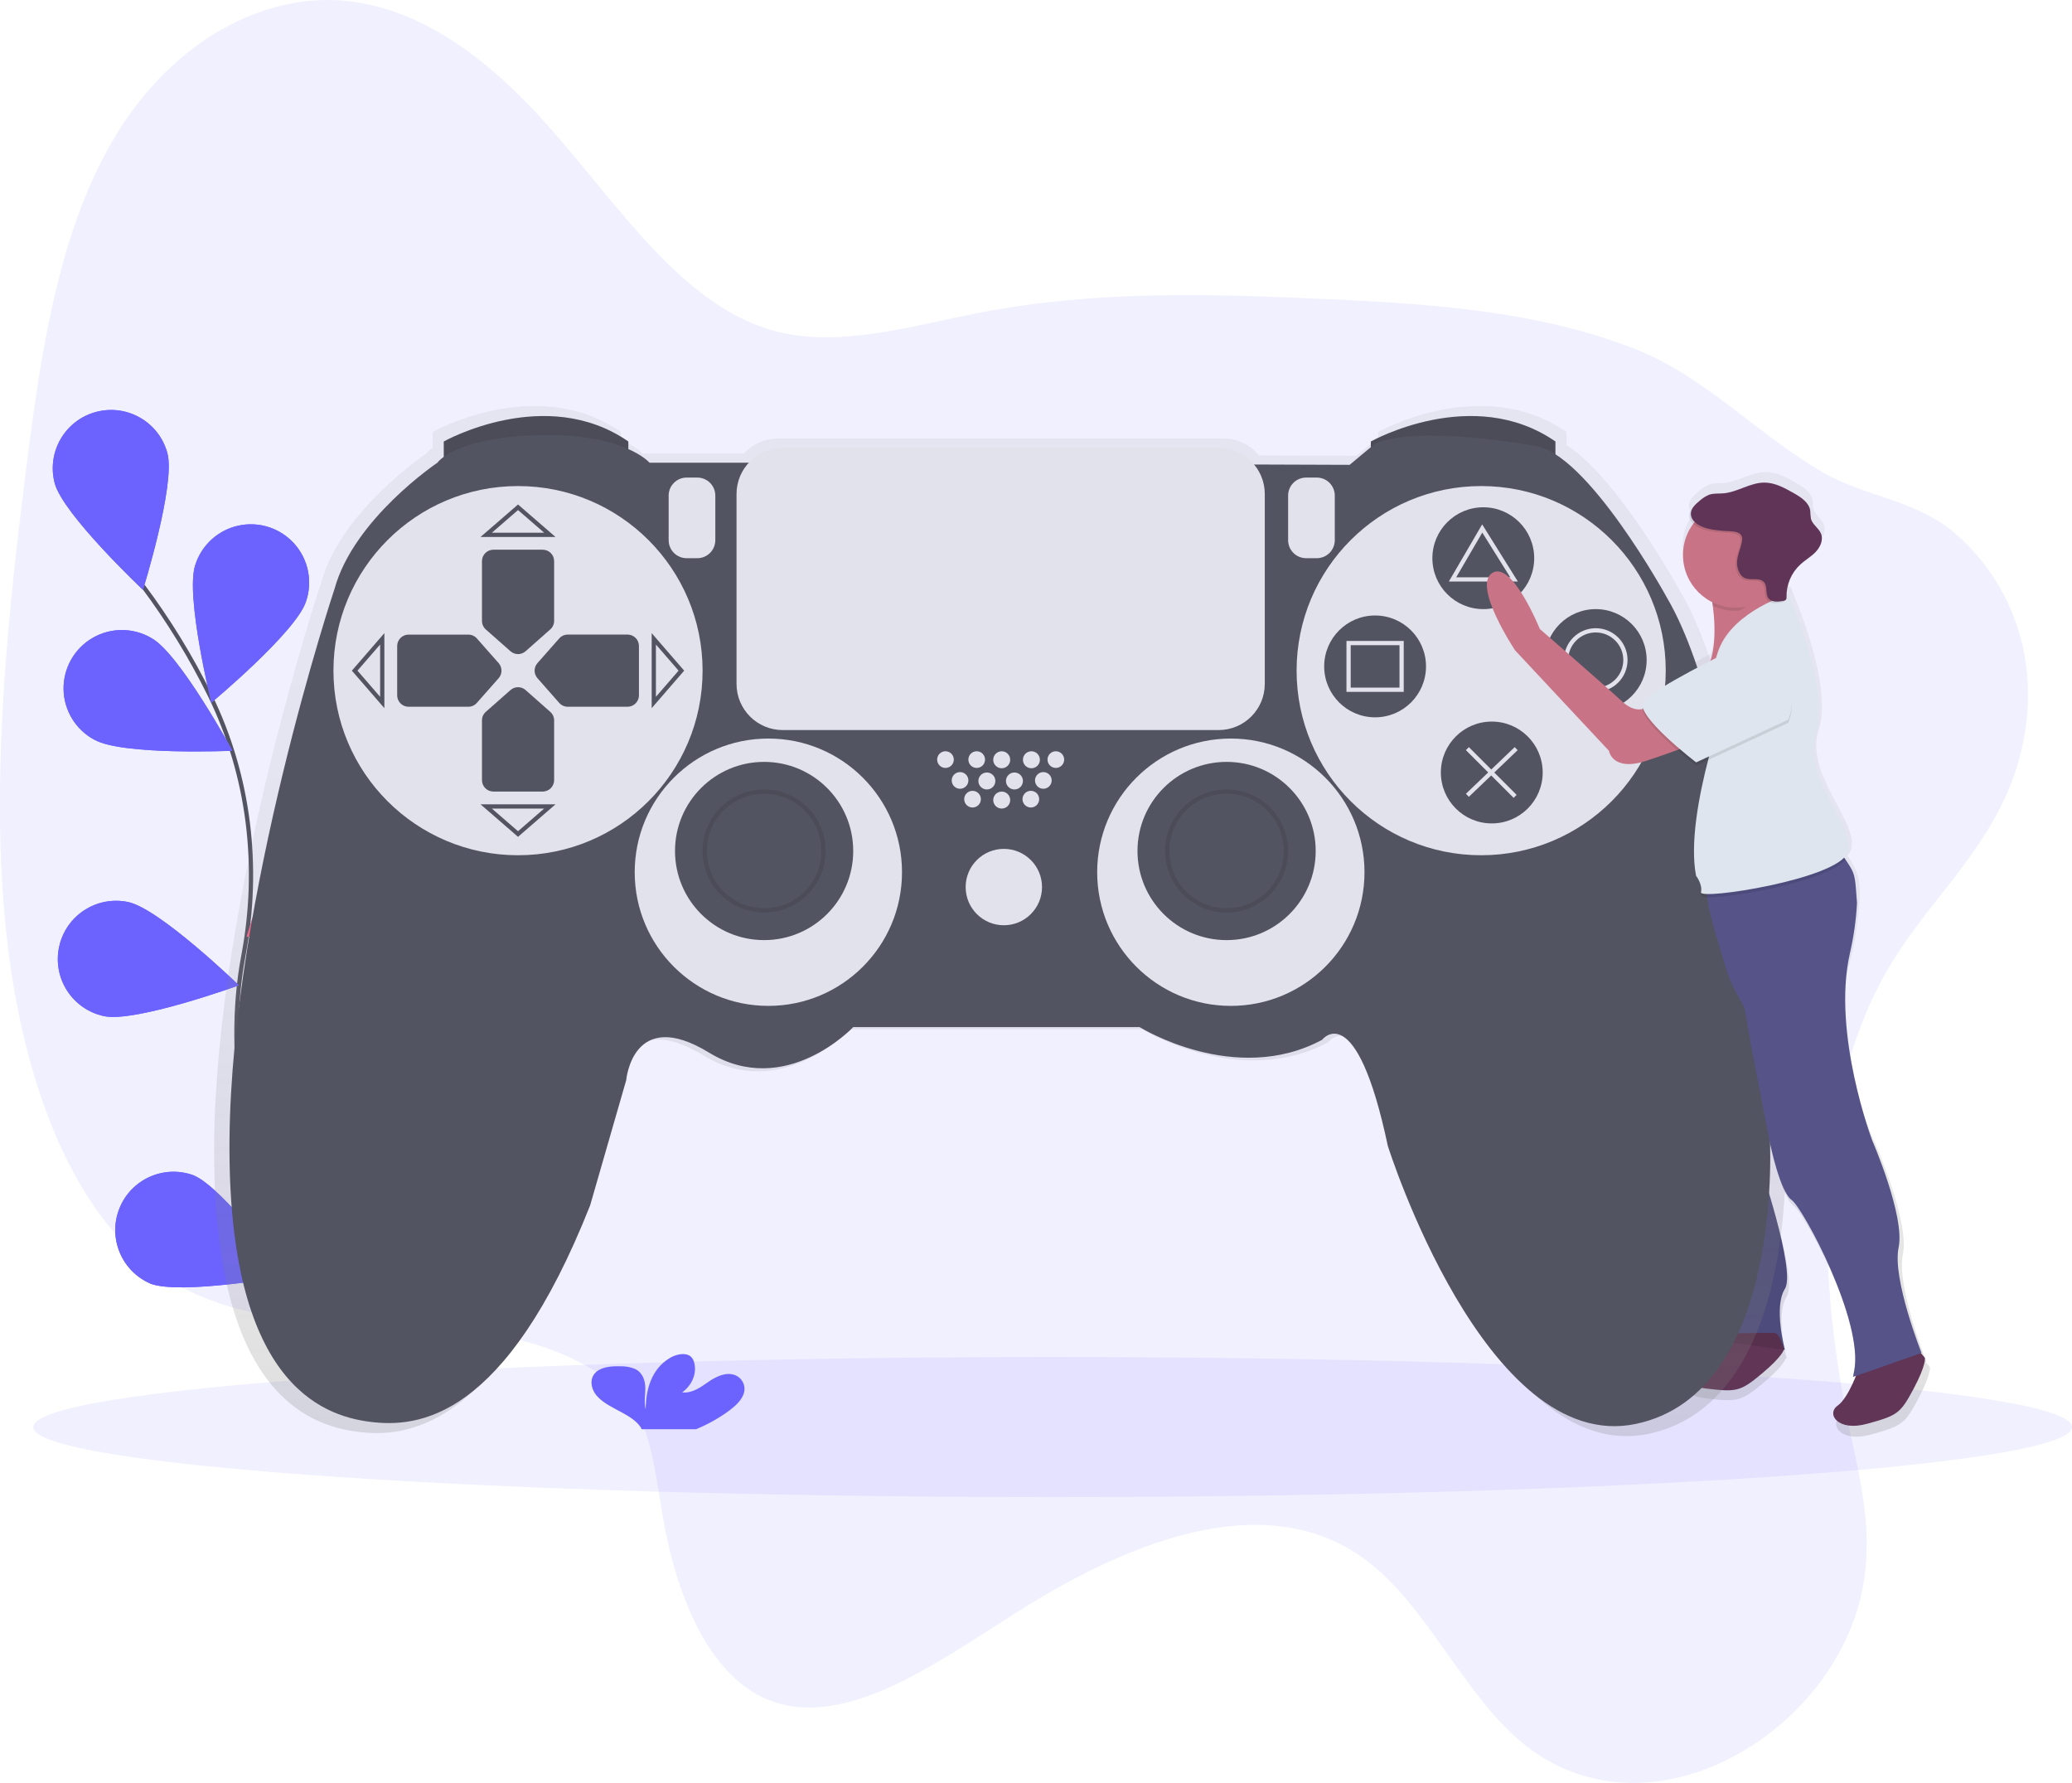
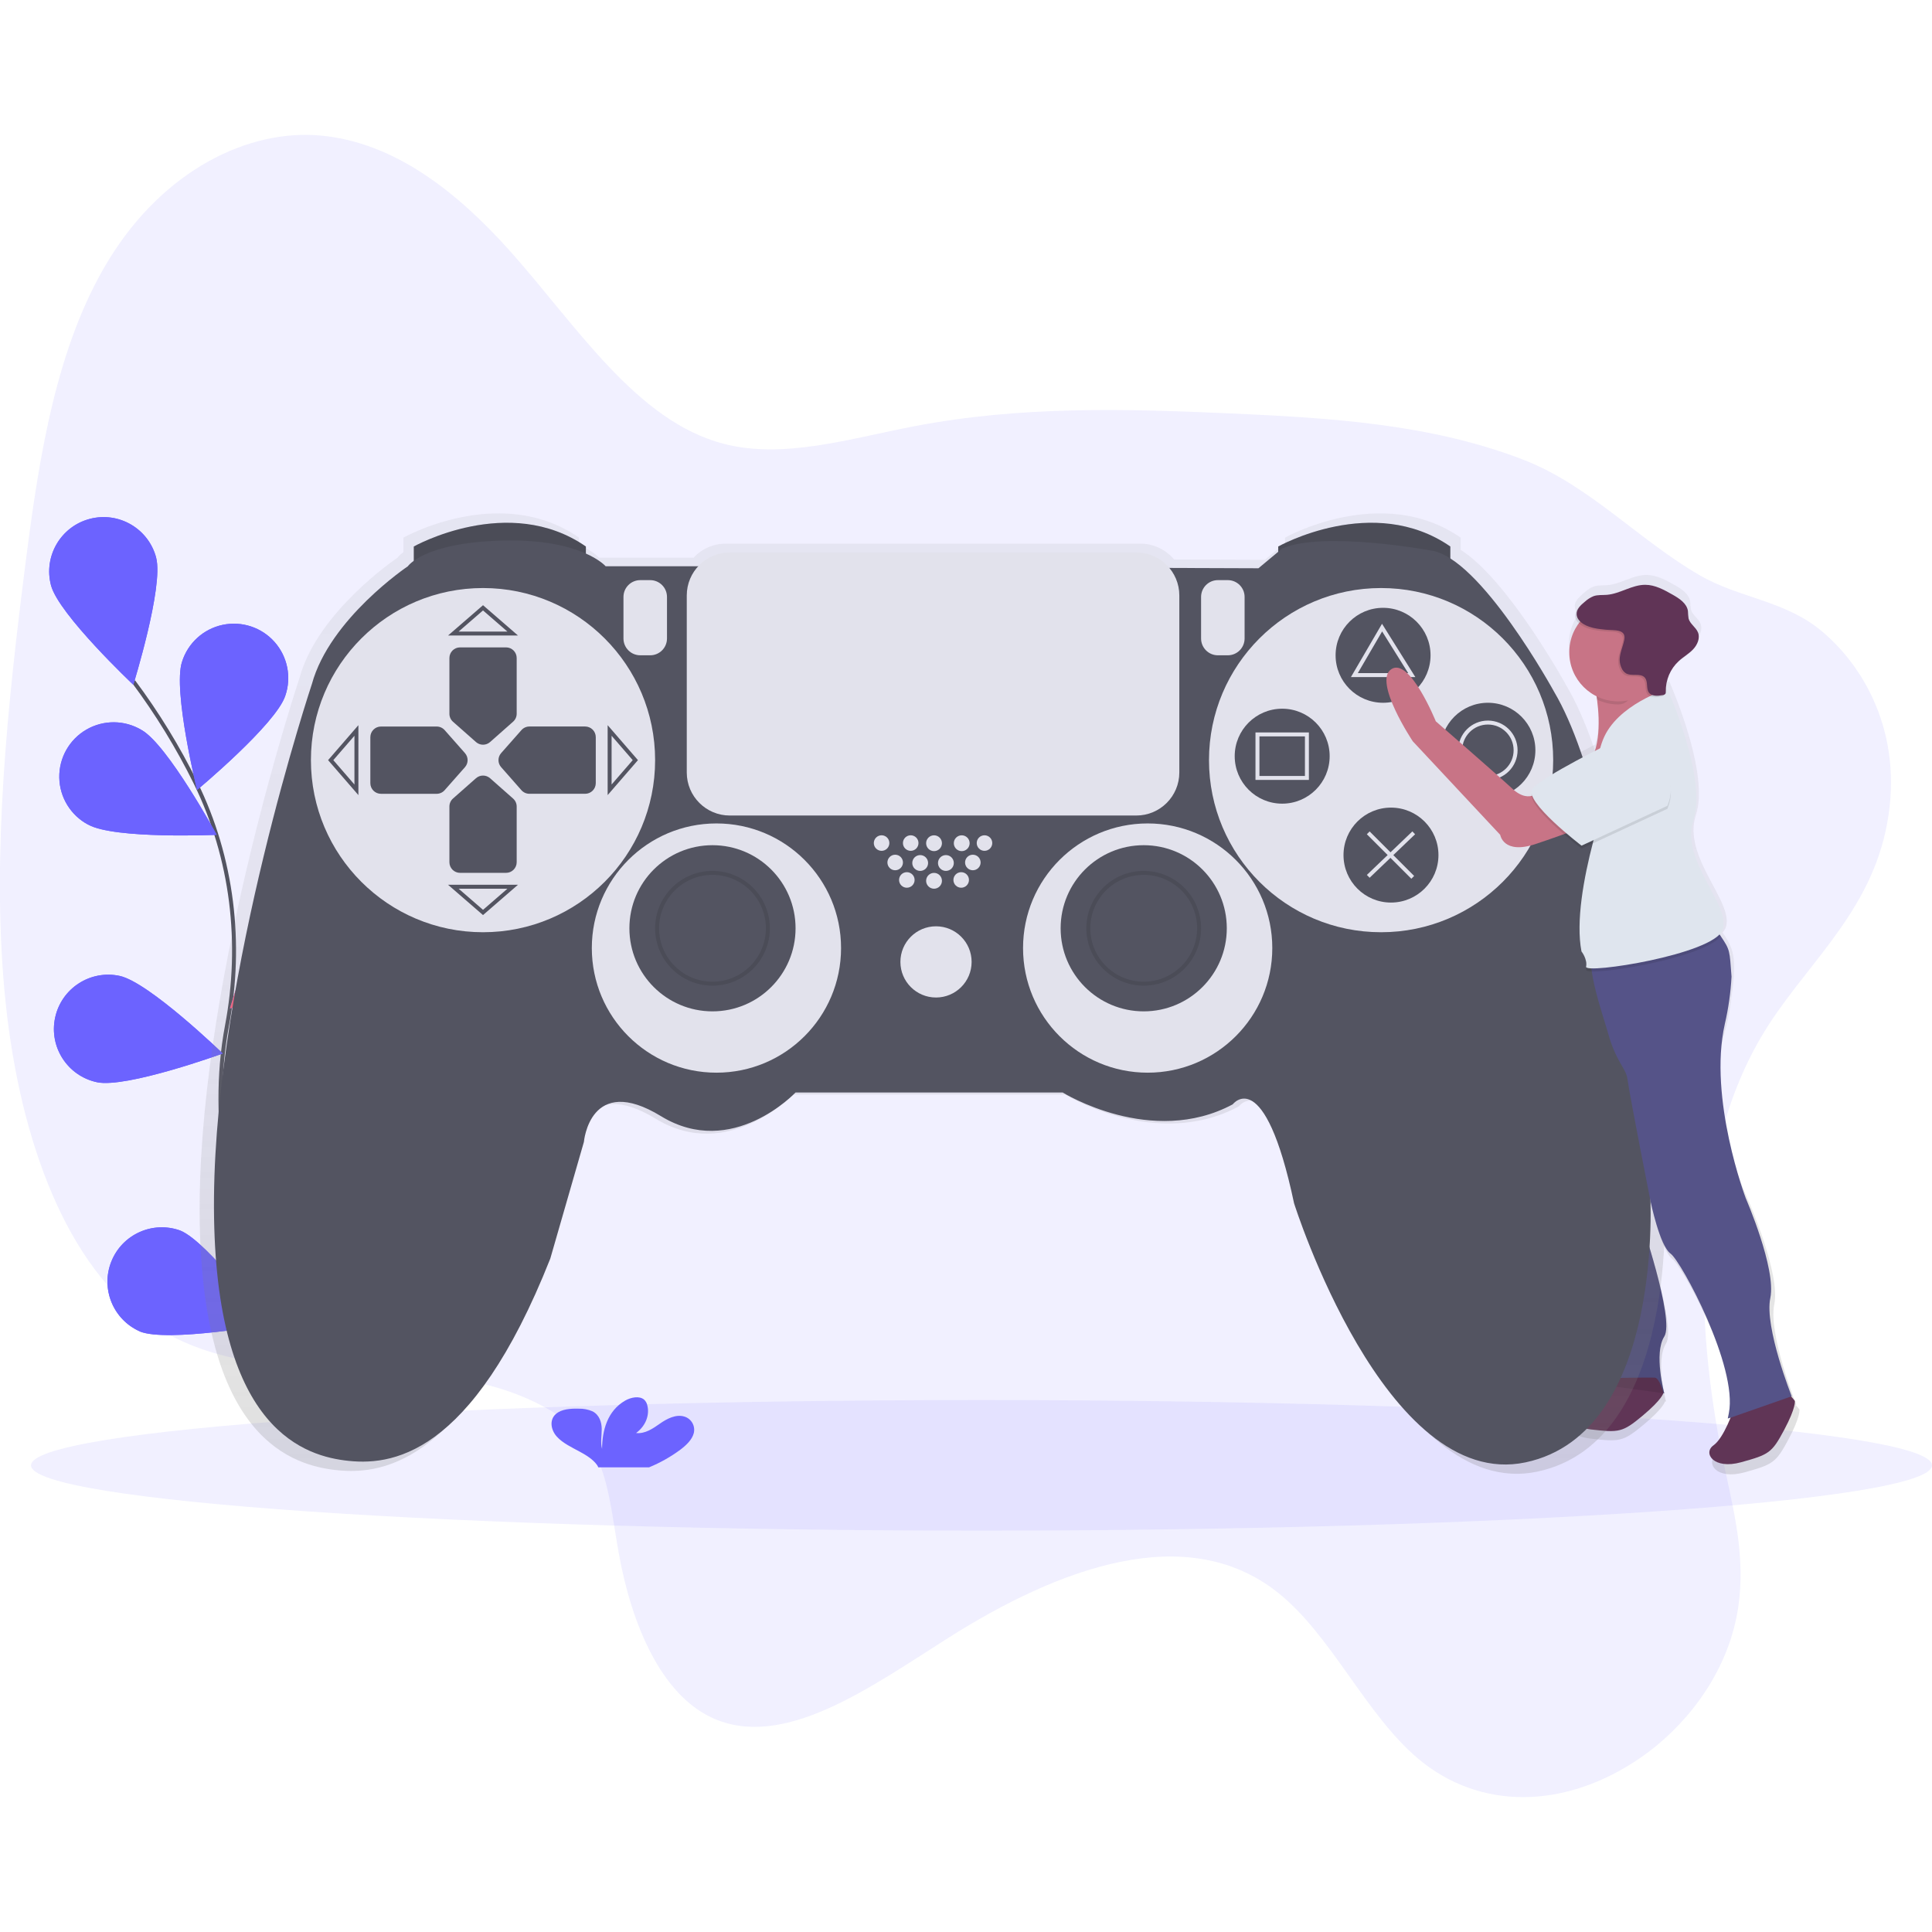
- <svg xmlns="http://www.w3.org/2000/svg" xmlns:xlink="http://www.w3.org/1999/xlink" id="d73490ac-7a9f-41f3-9c2f-a04fe0e68190" data-name="Layer 1" width="976.68" height="840.3" viewBox="0 0 976.68 840.3">
+ <svg xmlns="http://www.w3.org/2000/svg" xmlns:xlink="http://www.w3.org/1999/xlink" id="d73490ac-7a9f-41f3-9c2f-a04fe0e68190" data-name="Layer 1" width="400" height="400" viewBox="0 0 976.68 840.3">
  <defs>
    <linearGradient id="40cb4f85-3adc-4f91-8af7-dda2654c63b5" x1="915.78" y1="706.9" x2="915.78" y2="252.26" gradientUnits="userSpaceOnUse">
      <stop offset="0" stop-color="gray" stop-opacity="0.25" />
      <stop offset="0.54" stop-color="gray" stop-opacity="0.12" />
      <stop offset="1" stop-color="gray" stop-opacity="0.1" />
    </linearGradient>
    <linearGradient id="f74e0c91-e046-415c-8916-3730a2c068f9" x1="582.97" y1="706.75" x2="582.97" y2="221.19" xlink:href="#40cb4f85-3adc-4f91-8af7-dda2654c63b5" />
  </defs>
  <path d="M1002,485.82c-37.95,64.71-32.78,151.72-18,220.09,4.94,22.89,10.69,47,5.57,72.88-6.26,31.6-27.3,56.75-48.39,71.31-38.44,26.55-81.74,26.74-112.74.5-26.79-22.68-43.93-62.84-71.32-84.27-45.83-35.85-110.08-12.18-166.21,23.41-39.71,25.18-83.48,56.95-119.38,40.25-25.26-11.75-40.48-46.09-47.16-83.67-3.23-18.14-5-38-12.95-51.71-4.73-8.15-11.34-13.53-18.21-17.91-62.77-40-149.46-3.61-209.85-49.08-40.79-30.71-63.06-95.42-69.43-165s1.45-144.33,10.86-218c6.69-52.33,15.46-108.4,41.74-151.41,27.8-45.5,70.64-66.46,107.44-63s68.34,28,95.35,58.18c33.75,37.74,63.91,86.2,108.32,97.67,30.25,7.81,63.66-2.67,96.08-8.89,54.19-10.4,107.39-8.86,160.2-6.5,50.56,2.26,101.41,5.34,148.2,23.55,33.11,12.89,58.17,40.64,89,58.38,20.07,11.56,42.95,12.6,61.55,28.19,22.92,19.21,42.37,55.15,32.14,101.3C1055.08,426,1022.18,451.47,1002,485.82Z" transform="translate(-111.66 -29.85)" fill="#6c63ff" opacity="0.1" />
  <path d="M274.41,689.83s-66.72-110.51-48-209.67c7.87-41.62,2.81-84.68-15.86-122.7a329,329,0,0,0-31.43-51.3" transform="translate(-111.66 -29.85)" fill="none" stroke="#535461" stroke-miterlimit="10" stroke-width="2" />
  <path d="M190.6,243.61c3.85,14.68-11.55,64.22-11.55,64.22s-37.75-35.59-41.61-50.27a27.48,27.48,0,0,1,53.16-14Z" transform="translate(-111.66 -29.85)" fill="#6c63ff" />
  <path d="M255.88,313.39c-4.74,14.42-44.6,47.63-44.6,47.63s-12.35-50.39-7.6-64.81a27.48,27.48,0,1,1,52.2,17.18Z" transform="translate(-111.66 -29.85)" fill="#6c63ff" />
  <path d="M290.43,452.84c-11.37,10-62.55,18.6-62.55,18.6s14.78-49.73,26.15-59.78a27.48,27.48,0,0,1,36.39,41.18Z" transform="translate(-111.66 -29.85)" fill="#6c63ff" />
  <path d="M292.82,564.24c-9.51,11.83-58.5,28.9-58.5,28.9s6.16-51.52,15.67-63.34a27.48,27.48,0,0,1,42.83,34.44Z" transform="translate(-111.66 -29.85)" fill="#6c63ff" />
  <path d="M156.22,378.51c13.21,7.46,65,5.18,65,5.18s-24.8-45.57-38-53a27.48,27.48,0,1,0-27,47.85Z" transform="translate(-111.66 -29.85)" fill="#6c63ff" />
  <path d="M160.66,508.76c14.84,3.17,63.62-14.52,63.62-14.52S187,458.18,172.13,455a27.48,27.48,0,0,0-11.47,53.75Z" transform="translate(-111.66 -29.85)" fill="#6c63ff" />
  <path d="M182.35,634.76c14.09,5.63,65.16-3.56,65.16-3.56s-30.67-41.85-44.76-47.48a27.48,27.48,0,0,0-20.39,51Z" transform="translate(-111.66 -29.85)" fill="#6c63ff" />
  <path d="M190.6,243.61c3.85,14.68-11.55,64.22-11.55,64.22s-37.75-35.59-41.61-50.27a27.48,27.48,0,0,1,53.16-14Z" transform="translate(-111.66 -29.85)" fill="#6c63ff" />
  <path d="M255.88,313.39c-4.74,14.42-44.6,47.63-44.6,47.63s-12.35-50.39-7.6-64.81a27.48,27.48,0,1,1,52.2,17.18Z" transform="translate(-111.66 -29.85)" fill="#6c63ff" />
  <path d="M290.43,452.84c-11.37,10-62.55,18.6-62.55,18.6s14.78-49.73,26.15-59.78a27.48,27.48,0,0,1,36.39,41.18Z" transform="translate(-111.66 -29.85)" fill="#fc6681" />
  <path d="M292.82,564.24c-9.51,11.83-58.5,28.9-58.5,28.9s6.16-51.52,15.67-63.34a27.48,27.48,0,0,1,42.83,34.44Z" transform="translate(-111.66 -29.85)" fill="#fc6681" />
  <path d="M156.22,378.51c13.21,7.46,65,5.18,65,5.18s-24.8-45.57-38-53a27.48,27.48,0,1,0-27,47.85Z" transform="translate(-111.66 -29.85)" fill="#6c63ff" />
  <path d="M160.66,508.76c14.84,3.17,63.62-14.52,63.62-14.52S187,458.18,172.13,455a27.48,27.48,0,0,0-11.47,53.75Z" transform="translate(-111.66 -29.85)" fill="#6c63ff" />
  <path d="M182.35,634.76c14.09,5.63,65.16-3.56,65.16-3.56s-30.67-41.85-44.76-47.48a27.48,27.48,0,0,0-20.39,51Z" transform="translate(-111.66 -29.85)" fill="#6c63ff" />
  <ellipse cx="496.18" cy="672.58" rx="480.5" ry="33" fill="#6c63ff" opacity="0.1" />
  <path d="M1021.31,674.16s-.8-1.07-1.91-2.27l.32-.11s-14.28-35.69-11.1-50.76-12.69-51.55-12.69-51.55-23.41-47.94-12.33-86.2a102.72,102.72,0,0,0,2.86-13.73c3.31-22.66,2.14-27.33-3.41-35.61l-.61-.89a7,7,0,0,0,1.59-2.35C988.79,418,961.83,395,969,373.58c6.62-19.85-10.61-60.81-13.17-66.7l0,0-.29-.67-.86.28a20.92,20.92,0,0,1,5.66-13.73l.16-.16c2.38-2.19,5.27-3.8,7.5-6.15l.13-.15c.22-.21.45-.42.66-.64,2.21-2.32,3.72-5.76,2.52-8.74-1.09-2.72-4.15-4.38-4.87-7.22a37.15,37.15,0,0,1-.32-3.85c-.58-4-4.47-6.51-8-8.49-4.39-2.48-9-5-14.07-5.06-6.86,0-13,4.6-19.81,5.17-2.32.2-4.73-.08-6.93.69a15.43,15.43,0,0,0-4.55,2.92,22.38,22.38,0,0,0-2.22,2c-1.54,1.44-2.85,3.14-2.79,5.18a5.64,5.64,0,0,0,1.94,3.85,25.38,25.38,0,0,0,9.19,37.78c.08.55.16,1.11.24,1.7,1,7.51,1.59,18.13-1.08,26.45-11.39,5.87-29.14,15.44-32.32,19.69a3,3,0,0,0-.42,2.49,3.39,3.39,0,0,0-.06,1.19c-2.49.57-5.8,0-9.83-3.68-9.52-8.72-39.65-34.9-39.65-34.9s-13.48-33.31-23-27,11.1,37.28,11.1,37.28L869,381.51s1.59,10.31,18.24,4.76c5.5-1.83,10.47-3.58,14.67-5.09l1,.85c-3.75,21.94-5.69,51.18,8.14,59.76a13.38,13.38,0,0,1,2.3,4.82c-.07.26-.14.53-.2.79a76.15,76.15,0,0,0-2,13.34,42.42,42.42,0,0,0-3.51,18.94l-5.3,75.51s-.79,16.65,4.76,29.34,23,76.14,11.1,80.9l1.13.15c-3.41,3.51-9.15,8.83-13.52,9.88-6.64,1.58-4.78,11.76,9.94,13.46s16.49,1.56,26.84-7.07c9.12-7.6,10.57-11,10.78-11.73l.52.07s-5.55-20.62,0-29.34S941.21,579,941.21,579a171.47,171.47,0,0,1,.75-20.34c2.8,7.33,4.8,12.41,4.8,12.41s4.76,23,10.31,27,34.9,58.69,30.14,82.48l-.55,2.77,1.34-.39.12,0c-1.83,4.53-5.16,11.69-8.84,14.32-5.55,4,0,12.69,14.28,8.72s15.86-4.76,22.21-16.65S1021.31,674.16,1021.31,674.16Z" transform="translate(-111.66 -29.85)" fill="url(#40cb4f85-3adc-4f91-8af7-dda2654c63b5)" />
  <path d="M916.21,462.4l-3.48-4.29a41.48,41.48,0,0,0-4.91,21.57l-5.18,73.83s-.78,16.28,4.65,28.69,22.49,74.44,10.86,79.09L953,666s-5.43-20.16,0-28.69-12.41-60.48-12.41-60.48-1.55-43.42,13.18-53.51S916.21,462.4,916.21,462.4Z" transform="translate(-111.66 -29.85)" fill="#555388" />
  <path d="M922.09,658.38s-9.57,11.18-16.05,12.73-4.67,11.49,9.72,13.16,16.12,1.53,26.25-6.91,10.58-11.61,10.58-11.61-2-7.5-4.42-7.66S922.09,658.38,922.09,658.38Z" transform="translate(-111.66 -29.85)" fill="#603556" />
  <path d="M918.54,464.73l-5.8-6.62a41.48,41.48,0,0,0-4.91,21.57l-5.18,73.83s-.78,16.28,4.65,28.69,22.49,74.44,10.86,79.09L953,666s-5.43-20.16,0-28.69-12.41-60.48-12.41-60.48-1.55-43.42,13.18-53.51S918.54,464.73,918.54,464.73Z" transform="translate(-111.66 -29.85)" opacity="0.1" />
  <path d="M953.06,565.92s-9.69-190.21-49.47-257.53c0,0-29.17-53.28-53.55-68.82v-6.14c-39.78-27.54-88.73,0-88.73,0v2.72l-10.2,8.5-45.93-.16a22.13,22.13,0,0,0-17.05-8H478.55a22.12,22.12,0,0,0-16.3,7.14h-47.7s-2.81-3.27-10.2-6.56v-3.64c-39.78-27.54-88.73,0-88.73,0v7.39a13.1,13.1,0,0,0-3.06,2.81s-40.29,27-49.47,60.68c0,0-49.47,148.4-50.49,264.67s43.86,132.59,67.31,135.65,65.27-1,106.07-104l17.34-60.17s3.06-35.7,39.78-13.26,69.35-12.24,69.35-12.24H650.15S696,543.48,737.86,521c0,0,16.32-21.42,31.62,51,0,0,46.92,148.91,119.33,133.61S953.06,565.92,953.06,565.92Z" transform="translate(-111.66 -29.85)" fill="url(#f74e0c91-e046-415c-8916-3730a2c068f9)" />
  <path d="M320.84,248.93v-11s48-27,87,0v10Z" transform="translate(-111.66 -29.85)" fill="#535461" />
  <path d="M757.84,248.93v-11s48-27,87,0v10Z" transform="translate(-111.66 -29.85)" fill="#535461" />
  <path d="M320.84,248.93v-11s48-27,87,0v10Z" transform="translate(-111.66 -29.85)" opacity="0.1" />
  <path d="M757.84,248.93v-11s48-27,87,0v10Z" transform="translate(-111.66 -29.85)" opacity="0.1" />
  <path d="M464.84,247.93h-47s-12-14-52-13-48,13-48,13-39.5,26.5-48.5,59.5c0,0-48.5,145.5-49.5,259.5s43,130,66,133,64-1,104-102l17-59s3-35,39-13,68-12,68-12h135s45,28,86,6c0,0,16-21,31,50,0,0,46,146,117,131s63-137,63-137-9.5-186.5-48.5-252.5c0,0-37.5-68.5-62.5-71.5,0,0-54-10-75-1l-12,10Z" transform="translate(-111.66 -29.85)" fill="#535461" />
  <circle cx="244.18" cy="316.08" r="87" fill="#e2e2ec" />
  <circle cx="698.18" cy="316.08" r="87" fill="#e2e2ec" />
  <path d="M371,326.53,359.4,336.79a5.38,5.38,0,0,1-7.11,0l-11.62-10.26a5.37,5.37,0,0,1-1.82-4V294.3a5.38,5.38,0,0,1,5.38-5.37h23.25a5.37,5.37,0,0,1,5.38,5.38v28.2A5.37,5.37,0,0,1,371,326.53Z" transform="translate(-111.66 -29.85)" fill="#535461" />
  <path d="M371,365.32,359.4,355.07a5.38,5.38,0,0,0-7.11,0l-11.62,10.26a5.37,5.37,0,0,0-1.82,4v28.2a5.37,5.37,0,0,0,5.38,5.38h23.25a5.37,5.37,0,0,0,5.38-5.37v-28.2A5.37,5.37,0,0,0,371,365.32Z" transform="translate(-111.66 -29.85)" fill="#535461" />
  <path d="M336.45,361.11l10.26-11.62a5.38,5.38,0,0,0,0-7.11l-10.26-11.62a5.38,5.38,0,0,0-4-1.82h-28.2a5.38,5.38,0,0,0-5.37,5.38v23.25a5.37,5.37,0,0,0,5.38,5.38h28.2A5.37,5.37,0,0,0,336.45,361.11Z" transform="translate(-111.66 -29.85)" fill="#535461" />
  <path d="M375.24,361.11,365,349.48a5.37,5.37,0,0,1,0-7.11l10.26-11.62a5.37,5.37,0,0,1,4-1.82h28.2a5.37,5.37,0,0,1,5.38,5.38v23.25a5.37,5.37,0,0,1-5.37,5.38h-28.2A5.37,5.37,0,0,1,375.24,361.11Z" transform="translate(-111.66 -29.85)" fill="#535461" />
  <polygon points="229.18 252.08 259.18 252.08 244.18 239.08 229.18 252.08" fill="none" stroke="#535461" stroke-miterlimit="10" stroke-width="2" />
  <polygon points="229.18 380.08 259.18 380.08 244.18 393.08 229.18 380.08" fill="none" stroke="#535461" stroke-miterlimit="10" stroke-width="2" />
  <polygon points="180.18 301.08 180.18 331.08 167.18 316.08 180.18 301.08" fill="none" stroke="#535461" stroke-miterlimit="10" stroke-width="2" />
  <polygon points="308.18 301.08 308.18 331.08 321.18 316.08 308.18 301.08" fill="none" stroke="#535461" stroke-miterlimit="10" stroke-width="2" />
  <circle cx="362.18" cy="411.08" r="63" fill="#e2e2ec" />
  <circle cx="360.18" cy="401.08" r="42" fill="#535461" />
  <circle cx="580.18" cy="411.08" r="63" fill="#e2e2ec" />
  <circle cx="578.18" cy="401.08" r="42" fill="#535461" />
  <circle cx="360.18" cy="401.08" r="28" fill="none" stroke="#000" stroke-miterlimit="10" stroke-width="2" opacity="0.1" />
  <circle cx="578.18" cy="401.08" r="28" fill="none" stroke="#000" stroke-miterlimit="10" stroke-width="2" opacity="0.1" />
  <circle cx="473.18" cy="418.08" r="18" fill="#e2e2ec" />
  <circle cx="445.67" cy="358" r="3.93" fill="#e2e2ec" />
  <circle cx="460.39" cy="358" r="3.93" fill="#e2e2ec" />
  <circle cx="458.43" cy="376.65" r="3.93" fill="#e2e2ec" />
  <circle cx="472.18" cy="377.08" r="4" fill="#e2e2ec" />
  <circle cx="485.91" cy="376.65" r="3.93" fill="#e2e2ec" />
  <circle cx="452.54" cy="367.82" r="3.93" fill="#e2e2ec" />
  <circle cx="465.18" cy="368.08" r="4" fill="#e2e2ec" />
  <circle cx="478.18" cy="368.08" r="4" fill="#e2e2ec" />
  <circle cx="491.8" cy="367.82" r="3.93" fill="#e2e2ec" />
  <circle cx="472.18" cy="358.08" r="4" fill="#e2e2ec" />
  <circle cx="486.18" cy="358.08" r="4" fill="#e2e2ec" />
  <circle cx="497.69" cy="358" r="3.93" fill="#e2e2ec" />
  <rect x="315.18" y="225.08" width="22" height="38" rx="8.5" ry="8.5" fill="#e2e2ec" />
  <rect x="607.18" y="225.08" width="22" height="38" rx="8.5" ry="8.5" fill="#e2e2ec" />
  <circle cx="699.18" cy="263.08" r="24" fill="#535461" />
  <circle cx="648.18" cy="314.08" r="24" fill="#535461" />
  <circle cx="752.18" cy="311.08" r="24" fill="#535461" />
  <circle cx="703.18" cy="364.08" r="24" fill="#535461" />
  <rect x="347.18" y="211.08" width="249" height="133" rx="21.75" ry="21.75" fill="#e2e2ec" />
  <polygon points="684.68 273.08 698.68 249.08 713.68 273.08 684.68 273.08" fill="none" stroke="#e2e2ec" stroke-miterlimit="10" stroke-width="2" />
  <rect x="635.68" y="303.08" width="25" height="22" fill="none" stroke="#e2e2ec" stroke-miterlimit="10" stroke-width="2" />
  <circle cx="752.18" cy="311.08" r="14" fill="none" stroke="#e2e2ec" stroke-miterlimit="10" stroke-width="2" />
  <line x1="691.68" y1="352.83" x2="714.18" y2="375.33" fill="none" stroke="#e2e2ec" stroke-miterlimit="10" stroke-width="2" />
  <line x1="714.68" y1="352.83" x2="691.68" y2="374.83" fill="none" stroke="#e2e2ec" stroke-miterlimit="10" stroke-width="2" />
  <path d="M455.65,694.48c3-2.29,5.85-5,6.72-8.27a7,7,0,0,0-4.69-8.42c-4.31-1.34-8.91,1.09-12.41,3.55s-7.49,5.27-12.06,4.75c4.73-3.42,7-9,5.68-14a5.43,5.43,0,0,0-1.58-2.85c-2.39-2.09-6.73-1.19-9.59.45-9.11,5.23-11.65,15.32-11.7,24.41-.92-3.28-.14-6.69-.17-10.06s-1.15-7.09-4.63-8.9a16.55,16.55,0,0,0-7.06-1.35c-4.09-.12-8.66.21-11.45,2.66-3.47,3-2.57,8.13.45,11.47s7.62,5.44,11.85,7.75c3.23,1.76,6.49,3.81,8.47,6.59a6,6,0,0,1,.63,1.18h25.67A73.8,73.8,0,0,0,455.65,694.48Z" transform="translate(-111.66 -29.85)" fill="#6c63ff" />
  <path d="M987.94,674.49s-4.65,14-10.08,17.84,0,12.41,14,8.53,15.51-4.65,21.71-16.28,5.43-14.73,5.43-14.73-4.65-6.2-7-5.43S987.94,674.49,987.94,674.49Z" transform="translate(-111.66 -29.85)" fill="#603556" />
  <path d="M959.25,326.31s-62.81,34.89-48.08,24.81c9.9-6.77,9.3-24.74,7.84-35.81-.46-3.45-1-6.23-1.33-7.79-.19-.88-.31-1.37-.31-1.37s30.46-18.28,28.75-7.29h0c0,.1,0,.2-.05.3a11.85,11.85,0,0,0-.23,2.23C945.63,312.69,959.25,326.31,959.25,326.31Z" transform="translate(-111.66 -29.85)" fill="#c87486" />
  <path d="M891,360.43s-5.43,8.53-14.73,0-38.77-34.12-38.77-34.12S824.32,293.74,815,299.95s10.86,36.45,10.86,36.45l44.2,47.3s1.55,10.08,17.84,4.65,27.92-10.08,27.92-10.08Z" transform="translate(-111.66 -29.85)" fill="#c87486" />
  <path d="M915.83,439.53" transform="translate(-111.66 -29.85)" fill="none" />
  <path d="M1017.41,667.51l-31,10.86-1.31.38.54-2.71c4.65-23.26-24-76.77-29.47-80.65S946.07,569,946.07,569s-10.16-51.18-11.71-62c-.39-2.71-1.81-4.87-3.53-7.85a62.12,62.12,0,0,1-6-14.36c-3.41-12-11.36-33.3-8.44-45.35.59-2.45-1.82,3.81-1,1.42l.47-1.32L978.64,431a46.9,46.9,0,0,1,2.92,3.95C986.31,442,986,442,987,455.4a138.26,138.26,0,0,1-3.41,24c-8.45,37.63,10.61,88,10.61,88s15.51,35.67,12.41,50.4S1017.41,667.51,1017.41,667.51Z" transform="translate(-111.66 -29.85)" fill="#555388" />
  <path d="M981.56,434.94c-9.29,11.65-68.8,20.7-68.06,17a7.86,7.86,0,0,0-.28-3.82,75.69,75.69,0,0,1,2.14-7.27l.47-1.32L978.64,431A46.9,46.9,0,0,1,981.56,434.94Z" transform="translate(-111.66 -29.85)" opacity="0.1" />
  <path d="M954.6,310S929,317.78,922,335.62s5.31,18.81,5.31,18.81-22,58-16.17,88.2c0,0,3.1,3.88,2.33,7.75s64.36-6.2,69-18.61-21.71-34.89-14.73-55.83S954.6,310,954.6,310Z" transform="translate(-111.66 -29.85)" fill="#dfe5ee" />
  <path d="M946.07,300.72a2.45,2.45,0,0,1-.23.67c-1.06,2-4.43-.19-3.26,2.81-4.5,4.52-5.92,13.57-12.79,13.57A24.66,24.66,0,0,1,919,315.32c-.46-3.45-1-6.23-1.33-7.79,3-1.78,27-15.68,28.44-8.66h0A4.61,4.61,0,0,1,946.07,300.72Z" transform="translate(-111.66 -29.85)" opacity="0.1" />
  <circle cx="818.12" cy="261.57" r="24.81" fill="#c87486" />
  <path d="M954.6,370.51l-43.42,20.16S881.71,368.19,886.36,362s41.1-24,41.1-24S964.68,345.7,954.6,370.51Z" transform="translate(-111.66 -29.85)" opacity="0.1" />
  <path d="M954.6,369l-43.42,20.16s-29.47-22.49-24.81-28.69,41.1-24,41.1-24S964.68,344.15,954.6,369Z" transform="translate(-111.66 -29.85)" fill="#dfe5ee" />
  <path d="M922.62,280.79c-3.79-.38-7.71-.8-11-2.71-1.91-1.1-3.66-2.92-3.72-5.13-.07-2.6,2.12-4.63,4.13-6.28a15.08,15.08,0,0,1,4.45-2.85c2.15-.75,4.5-.48,6.77-.67,6.68-.56,12.66-5.1,19.37-5.06,4.93,0,9.46,2.52,13.75,4.95,3.43,1.94,7.24,4.4,7.81,8.3a36.31,36.31,0,0,0,.31,3.76c.71,2.78,3.7,4.4,4.77,7.06,1.17,2.91-.31,6.28-2.47,8.55s-5,3.83-7.27,5.95A20.38,20.38,0,0,0,953,312a2,2,0,0,1-.17,1.11,1.94,1.94,0,0,1-1.4.7c-2.47.46-5.52.71-7-1.33s-.31-5.44-2-7.45c-2.15-2.59-6.67-.53-9.58-2.23a5.82,5.82,0,0,1-2.2-2.63C928.25,295,931,290.94,932,286,933.17,280.23,926.69,281.2,922.62,280.79Z" transform="translate(-111.66 -29.85)" opacity="0.1" />
  <path d="M923.4,280c-3.79-.38-7.71-.8-11-2.71-1.91-1.1-3.66-2.92-3.72-5.13-.07-2.6,2.12-4.63,4.13-6.28a15.08,15.08,0,0,1,4.45-2.85c2.15-.75,4.5-.48,6.77-.67,6.68-.56,12.66-5.1,19.37-5.06,4.93,0,9.46,2.52,13.75,4.95,3.43,1.94,7.24,4.4,7.81,8.3a36.31,36.31,0,0,0,.31,3.76c.71,2.78,3.7,4.4,4.77,7.06,1.17,2.91-.31,6.28-2.47,8.55s-5,3.83-7.27,5.95a20.38,20.38,0,0,0-6.53,15.38,2,2,0,0,1-.17,1.11,1.94,1.94,0,0,1-1.4.7c-2.47.46-5.52.71-7-1.33s-.31-5.44-2-7.45c-2.15-2.59-6.67-.53-9.58-2.23a5.82,5.82,0,0,1-2.2-2.63c-2.42-5.18.34-9.27,1.34-14.26C933.94,279.45,927.46,280.43,923.4,280Z" transform="translate(-111.66 -29.85)" fill="#603456" />
</svg>
